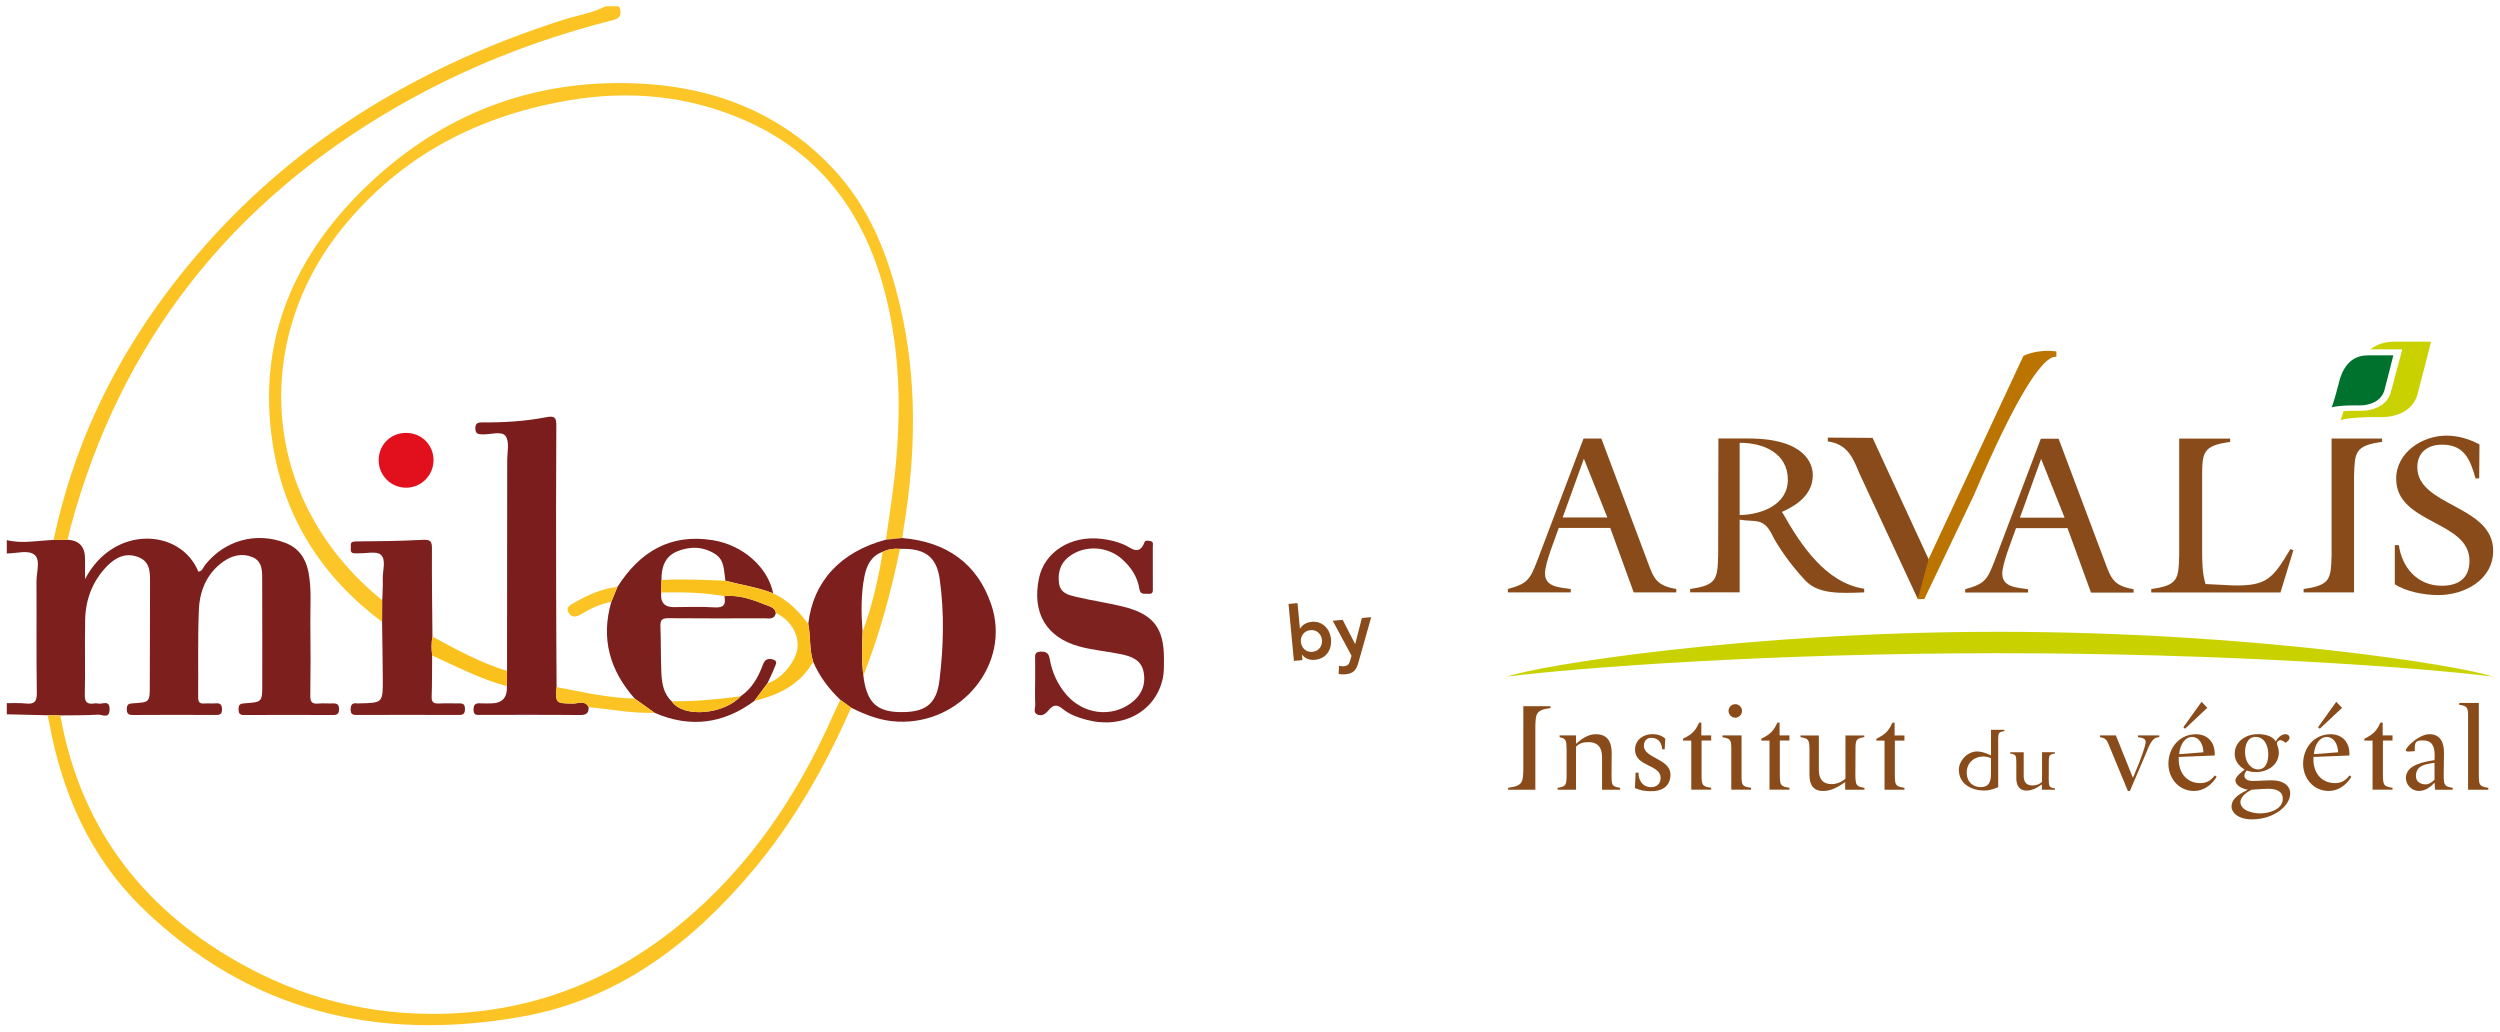
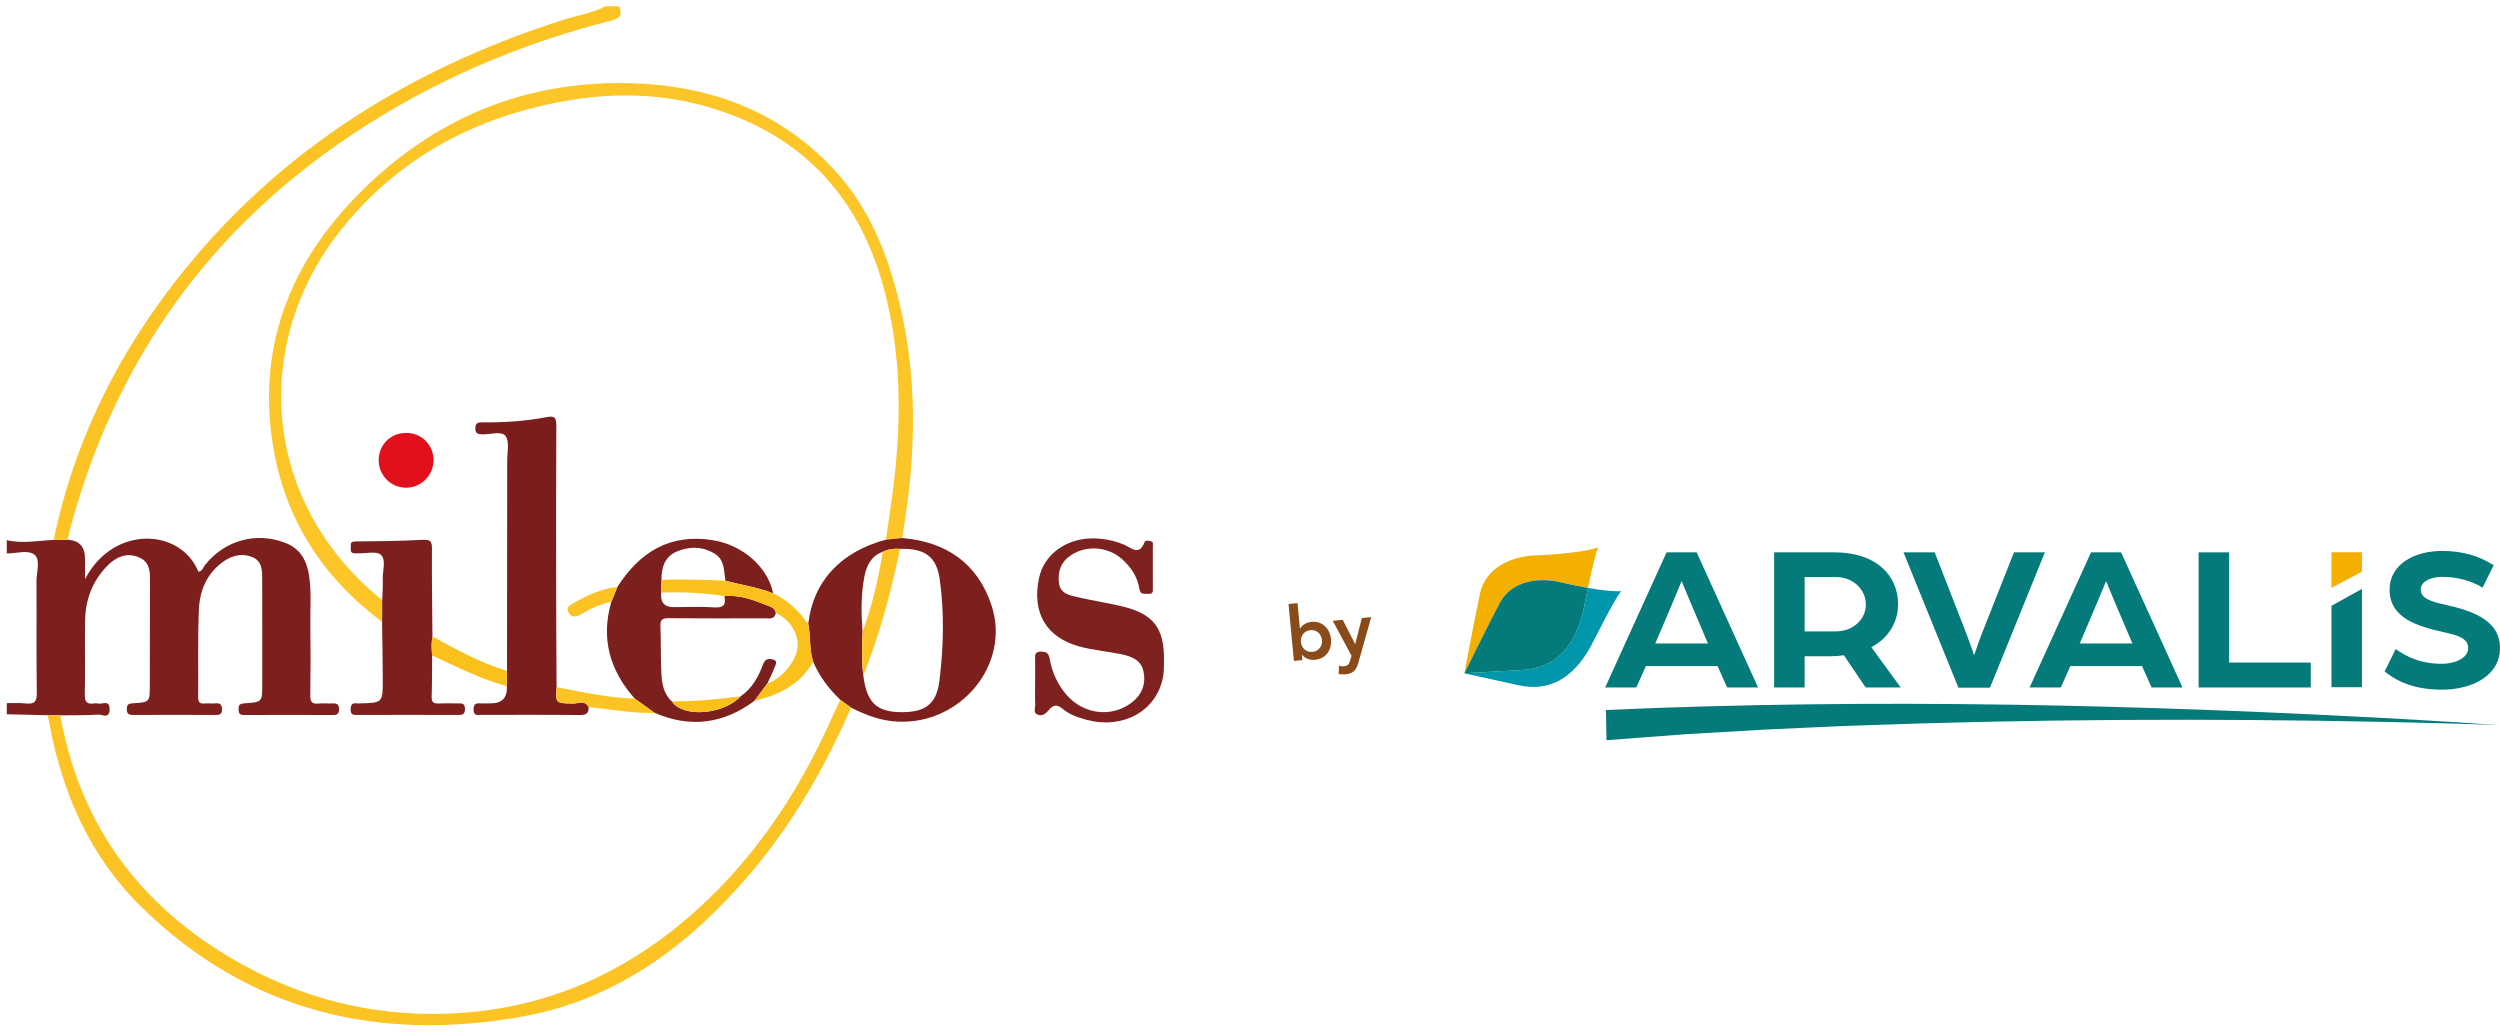
- <svg xmlns="http://www.w3.org/2000/svg" id="uuid-dd707dea-9f17-4ee4-adfa-67e2cf70d045" data-name="Calque 1" width="732" height="302" viewBox="0 0 732 302">
+ <svg xmlns="http://www.w3.org/2000/svg" id="uuid-dd707dea-9f17-4ee4-adfa-67e2cf70d045" viewBox="0 0 732 302">
  <g>
-     <path d="m2,158.15c4.57,1.12,9.14.12,13.7-.06,1.35-.02,2.7-.04,4.06-.05q5.14.26,5.14,5.59v5.95c8.31-16,28.03-14.9,33.18-2.19,1.18-.12,1.39-1.25,1.95-1.95,5.74-7.22,14.9-9.8,23.49-6.5,3.9,1.5,5.98,4.47,6.78,8.5.99,4.97.51,9.99.57,14.99.08,7.08.09,14.17-.02,21.25-.03,1.88.56,2.5,2.38,2.32,1.4-.14,2.83.02,4.25-.04,1.21-.05,1.79.35,1.79,1.66,0,1.24-.4,1.74-1.69,1.74-8.72-.04-17.44-.05-26.15,0-1.41.01-1.57-.65-1.58-1.79-.02-1.31.55-1.56,1.76-1.64,5.19-.34,5.18-.39,5.18-5.64,0-10.03.02-20.05-.02-30.08-.01-2.71.23-5.79-2.85-7.08-3-1.25-6.02-.51-8.63,1.38-4.79,3.45-6.84,8.5-7.06,14.08-.35,8.49-.13,17-.21,25.49-.01,1.36.33,2.03,1.81,1.9,1.08-.1,2.19.06,3.27-.04,1.42-.13,1.91.39,1.9,1.82,0,1.38-.63,1.59-1.8,1.58-8.06-.04-16.13-.05-24.19.01-1.41.01-1.92-.38-1.88-1.83.04-1.35.64-1.52,1.81-1.59,4.92-.3,4.91-.34,4.92-5.21.02-9.92.05-19.83.07-29.75,0-3.07.23-6.37-3.31-7.8-3.71-1.51-6.79,0-9.38,2.69-4.18,4.37-6.19,9.69-6.31,15.65-.15,7.3.07,14.6-.1,21.9-.05,2.29.78,2.85,2.77,2.56.32-.05.68-.09.98,0,1.24.43,3.56-1.3,3.51,1.76-.04,2.88-2.2,1.45-3.35,1.52-3.69.23-7.4.17-11.1.22-1.23-.02-2.47-.03-3.7-.04-3.98-.09-7.97-.18-11.95-.28v-3.27c1.84.02,3.71-.1,5.53.1,2.46.27,3.3-.45,3.26-3.11-.17-10.86-.03-21.72-.1-32.58-.02-2.68,1.22-6.27-.51-7.79-1.84-1.62-5.38-.43-8.18-.44v-3.92Z" style="fill: #7c1f1d; fill-rule: evenodd;" />
-     <path d="m19.76,158.04c-1.35.02-2.7.03-4.06.05,5.56-26.66,16.89-50.72,33.15-72.44C78.58,45.97,118.26,20.67,165.06,5.76c4.08-1.3,8.39-1.89,12.23-3.93h3.93c1.66,3.68-1.21,3.92-3.49,4.51-21.61,5.61-42.18,13.78-61.53,24.93-48.57,27.97-80.8,68.67-95.5,122.97-.34,1.26-.63,2.53-.94,3.8Z" style="fill: #fbc424; fill-rule: evenodd;" />
-     <path d="m111.89,182.1c-17.43-13.04-28.52-30.15-31.97-51.67-4.92-30.66,6.22-55.89,28.14-76.62,21.63-20.46,47.71-30.46,77.54-29.42,22.56.78,42.63,8.21,58.41,25.07,10.67,11.4,16.12,25.43,19.59,40.33,5.02,21.53,4.56,43.17,1,64.84-.16.97-.28,1.94-.42,2.9-1.6.16-3.19.32-4.78.48.84-6.04,1.81-12.06,2.49-18.11,2.05-18.31,1.84-36.53-2.84-54.48-6.13-23.5-19.42-41.16-42.23-50.74-15.97-6.71-32.63-8.2-49.66-5.4-26.77,4.41-49.61,16.15-66.85,37.42-26.58,32.78-24.48,79.79,11.61,109.06-.01,2.11-.02,4.22-.03,6.33Z" style="fill: #fcc528; fill-rule: evenodd;" />
-     <path d="m172.34,207.03c.08,1.73-.61,2.35-2.47,2.33-9.68-.1-19.36-.04-29.04-.05-1.04,0-2.15.32-2.18-1.5-.02-1.75.79-1.97,2.18-1.87.97.07,1.96.01,2.94.01q4.91,0,4.64-5.06c.02-1.5.03-2.99.05-4.49.02-20.49.05-40.97.05-61.46,0-2.49.73-5.61-.48-7.27-1.14-1.56-4.46-.4-6.81-.48-1.26-.04-2.04-.21-2.04-1.76,0-1.55.76-1.77,2.03-1.76,6.33.07,12.63-.32,18.84-1.53,2.41-.47,2.86.22,2.84,2.53-.1,15.91-.07,31.82-.05,47.73.01,9.59.08,19.17.13,28.76-.3,4.83-.29,4.74,4.77,4.84,1.53.03,3.47-1.09,4.6,1.01Z" style="fill: #7b1d1c; fill-rule: evenodd;" />
-     <path d="m259.4,158.02c1.6-.16,3.19-.32,4.79-.48,12.82,1.08,22.01,7.35,26.1,19.63,5.75,17.23-8.88,35.05-27.53,34.12-4.9-.24-9.28-1.92-13.55-4.09-1.06-.76-2.12-1.52-3.17-2.29-3.35-3.22-6.13-6.85-7.94-11.16-1.17-3.6-.69-7.42-1.44-11.08,1.41-12.4,9.43-21.1,22.75-24.66Zm-.93,3.55c-3.36,1.17-4.7,3.92-5.34,7.08-1.09,5.42-.97,10.91-.58,16.39-.11,4.27-.34,8.53.25,12.79.04.32.07.65.12.97,1.06,6.9,3.89,9.54,10.41,9.7,7.41.18,10.88-2.15,11.74-9.26,1.2-9.82,1.46-19.77.09-29.6-.94-6.77-4.47-9.16-11.65-8.93-1.76-.15-3.45.07-5.04.86Z" style="fill: #7c1f1d; fill-rule: evenodd;" />
-     <path d="m246.04,204.91c1.06.76,2.11,1.53,3.17,2.29-7.61,17.32-16.9,33.63-29.15,48.13-17.84,21.1-39.18,37.25-66.81,42.26-42.2,7.64-80.36-1.25-111.75-31.92-15.11-14.76-23.29-33.37-27.08-53.99-.14-.75-.3-1.49-.46-2.23,1.23.01,2.47.03,3.7.04,6.02,33.66,25.02,57.77,54.77,73.72,19.23,10.3,39.95,14.76,61.72,13.43,28.72-1.76,52.95-13.74,73.47-33.58,15.89-15.35,27.46-33.64,36.34-53.74.66-1.48,1.39-2.94,2.09-4.41Z" style="fill: #fbc424; fill-rule: evenodd;" />
-     <path d="m220.88,205.23c-9.07,6.72-18.79,8-29.2,3.49-1.95-1.39-3.89-2.79-5.84-4.18-7.29-8.22-9.97-17.56-6.85-28.3.6-1.46,1.19-2.93,1.79-4.39,6.52-10.22,15.37-15.69,27.89-13.69,8.79,1.4,16.14,7.84,17.72,15.57-4.52-1.79-9.33-2.45-13.99-3.69-.47-2.82-.17-6.02-3.01-7.83-3.56-2.26-7.49-2.3-11.23-.72-3.51,1.49-4.54,4.7-4.47,8.32-.03,1.22-.06,2.44-.09,3.66q-.43,4.3,3.62,4.3c4,0,8.01-.2,11.99.07,2.78.18,3.4-.9,2.88-3.29,4.35-.43,8.31,1.03,12.23,2.6,1.15.46,2.58.74,2.85,2.33-.42,2.05-2.06,1.55-3.39,1.56-9.35.02-18.7.06-28.04-.03-1.82-.02-2.44.45-2.37,2.34.19,4.56.06,9.13.28,13.68.15,3.03.6,6.07,3.03,8.32,3.45,5.06,15.51,3.7,20.16-1.47,3.37-2.3,5.25-5.69,6.58-9.38.64-1.77,1.94-1.73,3.09-1.34,1.35.46.49,1.67.19,2.48-.57,1.51-1.32,2.96-1.99,4.43-1.28,1.72-2.56,3.45-3.84,5.17Z" style="fill: #7c201d; fill-rule: evenodd;" />
-     <path d="m303.09,200.05c0-2.29,0-4.57,0-6.86,0-1.16-.31-2.37,1.66-2.4,1.64-.02,2.32.52,2.59,2.07.68,3.93,2.27,7.48,4.87,10.51,4.97,5.81,13.21,6.84,19.06,2.41,3.06-2.32,4.32-5.48,3.54-9.2-.71-3.4-3.62-4.42-6.56-5.03-4.04-.84-8.2-1.17-12.17-2.25-9.76-2.65-13.95-9.87-11.88-19.94,1.58-7.73,9.28-12.65,18.27-11.59,2.26.26,4.49.77,6.61,1.68,2.13.92,4.46,3.49,6.05-.73.22-.59,1.19-.43,1.81-.27.89.23.6,1.05.6,1.63.03,4.03.02,8.06.01,12.09,0,.86.15,1.84-1.24,1.69-1.09-.12-2.4.48-2.7-1.43-.56-3.57-2.48-6.44-5.17-8.8-4.11-3.61-10.38-4.05-14.83-1.08-2.97,1.97-3.97,4.79-3.54,8.18.38,3.02,2.96,3.55,5.24,4.08,4.44,1.04,8.96,1.69,13.39,2.77,9.01,2.2,12.14,6.26,12.11,15.45,0,1.84.04,3.73-.33,5.52-2.06,9.78-11.75,15.03-22.31,12.22-2.55-.68-5.05-1.57-7.06-3.24-1.68-1.39-2.77-1.14-4.01.36-.87,1.05-1.95,1.96-3.37,1.32-1.3-.59-.56-1.94-.61-2.93-.11-2.06-.04-4.14-.04-6.21Z" style="fill: #7d221e; fill-rule: evenodd;" />
-     <path d="m111.89,182.1c.01-2.11.02-4.22.03-6.33.06-2.06.23-4.13.15-6.18-.09-2.46,1.09-5.61-.56-7.15-1.25-1.16-4.33-.36-6.6-.43-.33-.01-.65,0-.98,0-1.65.02-1.13-1.22-1.21-2.1-.11-1.12.34-1.37,1.51-1.38,6.52-.05,13.04-.11,19.55-.47,2.24-.12,2.71.43,2.69,2.56-.05,8.59.08,17.17.15,25.76-.35,1.84-.29,3.69-.09,5.53-.04,4.03,0,8.06-.14,12.09-.06,1.67.64,2.05,2.12,1.98,1.85-.09,3.7,0,5.56-.03,1.17-.02,2.08-.06,2.07,1.63,0,1.53-.61,1.77-1.93,1.76-9.91-.04-19.83-.03-29.75,0-1.15,0-1.78-.16-1.79-1.57,0-1.43.46-2.01,1.87-1.82.21.03.43,0,.65,0,6.9-.14,6.93-.14,6.89-7.23-.03-5.55-.13-11.1-.21-16.64Z" style="fill: #7c1f1d; fill-rule: evenodd;" />
-     <path d="m220.88,205.23c1.28-1.72,2.56-3.45,3.84-5.17,3.99-1.09,8.5-6.51,8.81-10.58.31-4.03-2.21-8.01-6.35-10-.27-1.6-1.7-1.87-2.85-2.33-3.92-1.57-7.88-3.03-12.23-2.6-6.12-1.06-12.3-1.21-18.49-1.07.03-1.22.06-2.44.09-3.66,6.24-.32,12.47-.05,18.7.23,4.66,1.24,9.47,1.9,13.99,3.69,4.32,1.94,7.49,5.22,10.26,8.95.75,3.66.27,7.47,1.44,11.07-3.81,6.72-10.09,9.73-17.22,11.48Z" style="fill: #fac11d; fill-rule: evenodd;" />
-     <path d="m126.54,191.92c-.2-1.85-.26-3.7.09-5.53,7.04,3.85,14.08,7.7,21.82,10.04-.02,1.5-.03,2.99-.05,4.49-7.66-2.08-14.69-5.71-21.86-8.99Z" style="fill: #fac11d; fill-rule: evenodd;" />
-     <path d="m185.84,204.54c1.94,1.39,3.89,2.79,5.84,4.18-6.52.2-12.9-1.04-19.34-1.69-1.13-2.1-3.07-.98-4.6-1.01-5.07-.11-5.07-.01-4.77-4.84,7.58,1.45,15.11,3.2,22.87,3.36Z" style="fill: #fbc424; fill-rule: evenodd;" />
-     <path d="m263.51,160.71c-2.59,12.66-5.99,25.08-10.71,37.12-.59-4.25-.36-8.52-.25-12.79,2.8-7.62,4.63-15.48,5.91-23.48,1.59-.78,3.28-1.01,5.04-.86Z" style="fill: #fbc424; fill-rule: evenodd;" />
-     <path d="m178.99,176.24c-3.16.55-5.98,1.93-8.71,3.53-1.32.78-2.74,1.32-3.71-.26-1.14-1.84.6-2.47,1.77-3.14,3.88-2.22,7.93-4.04,12.44-4.53-.6,1.46-1.19,2.92-1.79,4.39Z" style="fill: #fbc424; fill-rule: evenodd;" />
+     <path d="m2,158.15c4.57,1.12,9.14.12,13.7-.06,1.35-.02,2.7-.04,4.06-.05,3.43.17,5.14,2.04,5.14,5.59v5.95c8.31-16,28.03-14.9,33.18-2.19,1.18-.12,1.39-1.25,1.95-1.95,5.74-7.22,14.9-9.8,23.49-6.5,3.9,1.5,5.98,4.47,6.78,8.5.99,4.97.51,9.99.57,14.99.08,7.08.09,14.17-.02,21.25-.03,1.88.56,2.5,2.38,2.32,1.4-.14,2.83.02,4.25-.04,1.21-.05,1.79.35,1.79,1.66,0,1.24-.4,1.74-1.69,1.74-8.72-.04-17.44-.05-26.15,0-1.41,0-1.57-.65-1.58-1.79-.02-1.31.55-1.56,1.76-1.64,5.19-.34,5.18-.39,5.18-5.64,0-10.03.02-20.05-.02-30.08-.01-2.71.23-5.79-2.85-7.08-3-1.25-6.02-.51-8.63,1.38-4.79,3.45-6.84,8.5-7.06,14.08-.35,8.49-.13,17-.21,25.49,0,1.36.33,2.03,1.81,1.9,1.08-.1,2.19.06,3.27-.04,1.42-.13,1.91.39,1.9,1.82,0,1.38-.63,1.59-1.8,1.58-8.06-.04-16.13-.05-24.19,0-1.41,0-1.92-.38-1.88-1.83.04-1.35.64-1.52,1.81-1.59,4.92-.3,4.91-.34,4.92-5.21.02-9.92.05-19.83.07-29.75,0-3.07.23-6.37-3.31-7.8-3.71-1.51-6.79,0-9.38,2.69-4.18,4.37-6.19,9.69-6.31,15.65-.15,7.3.07,14.6-.1,21.9-.05,2.29.78,2.85,2.77,2.56.32-.05.68-.09.98,0,1.24.43,3.56-1.3,3.51,1.76-.04,2.88-2.2,1.45-3.35,1.52-3.69.23-7.4.17-11.1.22-1.23-.02-2.47-.03-3.7-.04-3.98-.09-7.97-.18-11.95-.28v-3.27c1.84.02,3.71-.1,5.53.1,2.46.27,3.3-.45,3.26-3.11-.17-10.86-.03-21.72-.1-32.58-.02-2.68,1.22-6.27-.51-7.79-1.84-1.62-5.38-.43-8.18-.44v-3.92h0Z" style="fill: #7c1f1d; fill-rule: evenodd;" />
+     <path d="m19.76,158.04c-1.35.02-2.7.03-4.06.05,5.56-26.66,16.89-50.72,33.15-72.44C78.58,45.97,118.26,20.67,165.06,5.76c4.08-1.3,8.39-1.89,12.23-3.93h3.93c1.66,3.68-1.21,3.92-3.49,4.51-21.61,5.61-42.18,13.78-61.53,24.93-48.57,27.97-80.8,68.67-95.5,122.97-.34,1.26-.63,2.53-.94,3.8h0Z" style="fill: #fbc424; fill-rule: evenodd;" />
+     <path d="m111.89,182.1c-17.43-13.04-28.52-30.15-31.97-51.67-4.92-30.66,6.22-55.89,28.14-76.62,21.63-20.46,47.71-30.46,77.54-29.42,22.56.78,42.63,8.21,58.41,25.07,10.67,11.4,16.12,25.43,19.59,40.33,5.02,21.53,4.56,43.17,1,64.84-.16.97-.28,1.94-.42,2.9-1.6.16-3.19.32-4.78.48.84-6.04,1.81-12.06,2.49-18.11,2.05-18.31,1.84-36.53-2.84-54.48-6.13-23.5-19.42-41.16-42.23-50.74-15.97-6.71-32.63-8.2-49.66-5.4-26.77,4.41-49.61,16.15-66.85,37.42-26.58,32.78-24.48,79.79,11.61,109.06-.01,2.11-.02,4.22-.03,6.33h0Z" style="fill: #fcc528; fill-rule: evenodd;" />
+     <path d="m172.34,207.03c.08,1.73-.61,2.35-2.47,2.33-9.68-.1-19.36-.04-29.04-.05-1.04,0-2.15.32-2.18-1.5-.02-1.75.79-1.97,2.18-1.87.97.07,1.96,0,2.94,0,3.27,0,4.82-1.69,4.64-5.06.02-1.5.03-2.99.05-4.49.02-20.49.05-40.97.05-61.46,0-2.49.73-5.61-.48-7.27-1.14-1.56-4.46-.4-6.81-.48-1.26-.04-2.04-.21-2.04-1.76s.76-1.77,2.03-1.76c6.33.07,12.63-.32,18.84-1.53,2.41-.47,2.86.22,2.84,2.53-.1,15.91-.07,31.82-.05,47.73,0,9.59.08,19.17.13,28.76-.3,4.83-.29,4.74,4.77,4.84,1.53.03,3.47-1.09,4.6,1.01v.02Z" style="fill: #7b1d1c; fill-rule: evenodd;" />
+     <path d="m259.4,158.02c1.6-.16,3.19-.32,4.79-.48,12.82,1.08,22.01,7.35,26.1,19.63,5.75,17.23-8.88,35.05-27.53,34.12-4.9-.24-9.28-1.92-13.55-4.09-1.06-.76-2.12-1.52-3.17-2.29-3.35-3.22-6.13-6.85-7.94-11.16-1.17-3.6-.69-7.42-1.44-11.08,1.41-12.4,9.43-21.1,22.75-24.66h-.01Zm-.93,3.56c-3.36,1.17-4.7,3.92-5.34,7.08-1.09,5.42-.97,10.91-.58,16.39-.11,4.27-.34,8.53.25,12.79.04.32.07.65.12.97,1.06,6.9,3.89,9.54,10.41,9.7,7.41.18,10.88-2.15,11.74-9.26,1.2-9.82,1.46-19.77.09-29.6-.94-6.77-4.47-9.16-11.65-8.93-1.76-.15-3.45.07-5.04.86h0Z" style="fill: #7c1f1d; fill-rule: evenodd;" />
+     <path d="m246.04,204.91c1.06.76,2.11,1.53,3.17,2.29-7.61,17.32-16.9,33.63-29.15,48.13-17.84,21.1-39.18,37.25-66.81,42.26-42.2,7.64-80.36-1.25-111.75-31.92-15.11-14.76-23.29-33.37-27.08-53.99-.14-.75-.3-1.49-.46-2.23,1.23,0,2.47.03,3.7.04,6.02,33.66,25.02,57.77,54.77,73.72,19.23,10.3,39.95,14.76,61.72,13.43,28.72-1.76,52.95-13.74,73.47-33.58,15.89-15.35,27.46-33.64,36.34-53.74.66-1.48,1.39-2.94,2.09-4.41h0Z" style="fill: #fbc424; fill-rule: evenodd;" />
+     <path d="m220.88,205.23c-9.07,6.72-18.79,8-29.2,3.49-1.95-1.39-3.89-2.79-5.84-4.18-7.29-8.22-9.97-17.56-6.85-28.3.6-1.46,1.19-2.93,1.79-4.39,6.52-10.22,15.37-15.69,27.89-13.69,8.79,1.4,16.14,7.84,17.72,15.57-4.52-1.79-9.33-2.45-13.99-3.69-.47-2.82-.17-6.02-3.01-7.83-3.56-2.26-7.49-2.3-11.23-.72-3.51,1.49-4.54,4.7-4.47,8.32l-.09,3.66c-.29,2.87.92,4.3,3.62,4.3,4,0,8.01-.2,11.99.07,2.78.18,3.4-.9,2.88-3.29,4.35-.43,8.31,1.03,12.23,2.6,1.15.46,2.58.74,2.85,2.33-.42,2.05-2.06,1.55-3.39,1.56-9.35.02-18.7.06-28.04-.03-1.82-.02-2.44.45-2.37,2.34.19,4.56.06,9.13.28,13.68.15,3.03.6,6.07,3.03,8.32,3.45,5.06,15.51,3.7,20.16-1.47,3.37-2.3,5.25-5.69,6.58-9.38.64-1.77,1.94-1.73,3.09-1.34,1.35.46.49,1.67.19,2.48-.57,1.51-1.32,2.96-1.99,4.43-1.28,1.72-2.56,3.45-3.84,5.17h0Z" style="fill: #7c201d; fill-rule: evenodd;" />
+     <path d="m303.09,200.05v-6.86c0-1.16-.31-2.37,1.66-2.4,1.64-.02,2.32.52,2.59,2.07.68,3.93,2.27,7.48,4.87,10.51,4.97,5.81,13.21,6.84,19.06,2.41,3.06-2.32,4.32-5.48,3.54-9.2-.71-3.4-3.62-4.42-6.56-5.03-4.04-.84-8.2-1.17-12.17-2.25-9.76-2.65-13.95-9.87-11.88-19.94,1.58-7.73,9.28-12.65,18.27-11.59,2.26.26,4.49.77,6.61,1.68,2.13.92,4.46,3.49,6.05-.73.22-.59,1.19-.43,1.81-.27.89.23.6,1.05.6,1.63.03,4.03.02,8.06.01,12.09,0,.86.15,1.84-1.24,1.69-1.09-.12-2.4.48-2.7-1.43-.56-3.57-2.48-6.44-5.17-8.8-4.11-3.61-10.38-4.05-14.83-1.08-2.97,1.97-3.97,4.79-3.54,8.18.38,3.02,2.96,3.55,5.24,4.08,4.44,1.04,8.96,1.69,13.39,2.77,9.01,2.2,12.14,6.26,12.11,15.45,0,1.84.04,3.73-.33,5.52-2.06,9.78-11.75,15.03-22.31,12.22-2.55-.68-5.05-1.57-7.06-3.24-1.68-1.39-2.77-1.14-4.01.36-.87,1.05-1.95,1.96-3.37,1.32-1.3-.59-.56-1.94-.61-2.93-.11-2.06-.04-4.14-.04-6.21v-.02Z" style="fill: #7d221e; fill-rule: evenodd;" />
+     <path d="m111.89,182.1c.01-2.11.02-4.22.03-6.33.06-2.06.23-4.13.15-6.18-.09-2.46,1.09-5.61-.56-7.15-1.25-1.16-4.33-.36-6.6-.43-.33,0-.65,0-.98,0-1.65.02-1.13-1.22-1.21-2.1-.11-1.12.34-1.37,1.51-1.38,6.52-.05,13.04-.11,19.55-.47,2.24-.12,2.71.43,2.69,2.56-.05,8.59.08,17.17.15,25.76-.35,1.84-.29,3.69-.09,5.53-.04,4.03,0,8.06-.14,12.09-.06,1.67.64,2.05,2.12,1.98,1.85-.09,3.7,0,5.56-.03,1.17-.02,2.08-.06,2.07,1.63,0,1.53-.61,1.77-1.93,1.76-9.91-.04-19.83-.03-29.75,0-1.15,0-1.78-.16-1.79-1.57,0-1.43.46-2.01,1.87-1.82.21.03.43,0,.65,0,6.9-.14,6.93-.14,6.89-7.23-.03-5.55-.13-11.1-.21-16.64l.02.02Z" style="fill: #7c1f1d; fill-rule: evenodd;" />
+     <path d="m220.88,205.23c1.28-1.72,2.56-3.45,3.84-5.17,3.99-1.09,8.5-6.51,8.81-10.58.31-4.03-2.21-8.01-6.35-10-.27-1.6-1.7-1.87-2.85-2.33-3.92-1.57-7.88-3.03-12.23-2.6-6.12-1.06-12.3-1.21-18.49-1.07l.09-3.66c6.24-.32,12.47-.05,18.7.23,4.66,1.24,9.47,1.9,13.99,3.69,4.32,1.94,7.49,5.22,10.26,8.95.75,3.66.27,7.47,1.44,11.07-3.81,6.72-10.09,9.73-17.22,11.48h.01Z" style="fill: #fac11d; fill-rule: evenodd;" />
+     <path d="m126.54,191.92c-.2-1.85-.26-3.7.09-5.53,7.04,3.85,14.08,7.7,21.82,10.04-.02,1.5-.03,2.99-.05,4.49-7.66-2.08-14.69-5.71-21.86-8.99h0Z" style="fill: #fac11d; fill-rule: evenodd;" />
+     <path d="m185.84,204.54c1.94,1.39,3.89,2.79,5.84,4.18-6.52.2-12.9-1.04-19.34-1.69-1.13-2.1-3.07-.98-4.6-1.01-5.07-.11-5.07,0-4.77-4.84,7.58,1.45,15.11,3.2,22.87,3.36h0Z" style="fill: #fbc424; fill-rule: evenodd;" />
+     <path d="m263.51,160.71c-2.59,12.66-5.99,25.08-10.71,37.12-.59-4.25-.36-8.52-.25-12.79,2.8-7.62,4.63-15.48,5.91-23.48,1.59-.78,3.28-1.01,5.04-.86h.01Z" style="fill: #fbc424; fill-rule: evenodd;" />
+     <path d="m178.99,176.24c-3.16.55-5.98,1.93-8.71,3.53-1.32.78-2.74,1.32-3.71-.26-1.14-1.84.6-2.47,1.77-3.14,3.88-2.22,7.93-4.04,12.44-4.53-.6,1.46-1.19,2.92-1.79,4.39h0Z" style="fill: #fbc424; fill-rule: evenodd;" />
    <path d="m196.69,205.34c6.76.08,13.46-.6,20.15-1.46-4.64,5.16-16.7,6.52-20.15,1.46Z" style="fill: #fac11d; fill-rule: evenodd;" />
-     <path d="m126.93,134.88c-.07,4.48-3.8,8.05-8.25,7.92-4.36-.14-7.79-3.67-7.8-8.04-.01-4.54,3.51-8.04,8.08-8.01,4.54.03,8.05,3.6,7.98,8.13Z" style="fill: #e2101d; fill-rule: evenodd;" />
+     <path d="m126.93,134.88c-.07,4.48-3.8,8.05-8.25,7.92-4.36-.14-7.79-3.67-7.8-8.04-.01-4.54,3.51-8.04,8.08-8.01,4.54.03,8.05,3.6,7.98,8.13h-.01Z" style="fill: #e2101d; fill-rule: evenodd;" />
  </g>
  <g>
-     <path d="m377.28,176.84l2.63-.25.7,7.43h.07c.48-.74,1.45-1.77,3.42-1.95,3-.28,5.32,1.94,5.61,5.07.3,3.13-1.43,5.74-4.67,6.05-1.47.14-2.91-.3-3.79-1.51h-.04s.15,1.59.15,1.59l-2.5.24-1.58-16.67Zm6.41,7.67c-1.93.18-2.95,1.81-2.79,3.47.16,1.65,1.46,3.07,3.39,2.88,1.93-.18,2.95-1.81,2.79-3.47-.16-1.65-1.46-3.07-3.39-2.88Z" style="fill: #894b19;" />
-     <path d="m390.24,181.76l2.9-.27,3.63,7.07h.04s1.94-7.6,1.94-7.6l2.74-.26-3.76,13.33c-.58,2.06-1.4,3.18-3.73,3.4-.68.06-1.37.04-2.04-.08l.1-2.41c.43.12.9.18,1.36.14,1.29-.12,1.6-.62,1.93-1.76l.39-1.3-5.51-10.25Z" style="fill: #894b19;" />
+     <path d="m377.28,176.84l2.63-.25.7,7.43h.07c.48-.74,1.45-1.77,3.42-1.95,3-.28,5.32,1.94,5.61,5.07.3,3.13-1.43,5.74-4.67,6.05-1.47.14-2.91-.3-3.79-1.51h-.04l.15,1.59-2.5.24-1.58-16.67h0Zm6.41,7.67c-1.93.18-2.95,1.81-2.79,3.47.16,1.65,1.46,3.07,3.39,2.88,1.93-.18,2.95-1.81,2.79-3.47-.16-1.65-1.46-3.07-3.39-2.88Z" style="fill: #894b19;" />
+     <path d="m390.24,181.76l2.9-.27,3.63,7.07h.04l1.94-7.6,2.74-.26-3.76,13.33c-.58,2.06-1.4,3.18-3.73,3.4-.68.06-1.37.04-2.04-.08l.1-2.41c.43.12.9.18,1.36.14,1.29-.12,1.6-.62,1.93-1.76l.39-1.3-5.51-10.25h.01Z" style="fill: #894b19;" />
  </g>
  <g>
-     <path d="m470.63,151.52h-13.08l6.21-17.21,6.87,17.21Zm-1.74-23.11h-5.23l-13.62,35.96c-2.06,5.18-2.65,6.51-8.53,8.09v1h18.41v-1c-2.98-.46-7.54-.46-7.54-4.51,0-3.18,2.91-10.06,4.03-13.38h15.07l6.87,18.89h12.47v-1c-5.69-1-6.55-2.91-8.32-7.76l-13.62-36.29Z" style="fill: #894b19;" />
-     <path d="m604.52,151.58h-13.09l6.21-17.21,6.88,17.21Zm-1.74-23.11h-5.23l-13.61,35.96c-2.06,5.18-2.64,6.51-8.53,8.09v.98h18.41v-.98c-2.98-.47-7.55-.47-7.55-4.51,0-3.17,2.91-10.06,4.03-13.38h15.07l6.87,18.88h12.48v-.98c-5.69-1.01-6.54-2.91-8.32-7.76l-13.63-36.29Z" style="fill: #894b19;" />
-     <path d="m509.37,129.66c6.94-.07,14.11,3.03,14.11,10.8,0,7.35-7.76,10.27-14.11,10.34v-21.14Zm0,43.79v-21.29c4.64.8,7.02-.78,9.65,4.72,1.38,2.83,5.3,8.6,9.65,13.16,3.83,3.99,10.18,3.68,17.17,3.41v-1.07c-11.29-1.66-18.7-13.05-23.77-22l-.35-.47c4.76-2.11,9.07-5.3,9.07-10.85,0-3.18-2.2-10.67-18.85-10.67h-8.79l-.07,34.18c-.21,6.82-.27,8.81-8.2,9.87v1h14.48Z" style="fill: #894b19;" />
-     <path d="m652.99,128.41v.99c-7.92,1.06-8.2,3.04-8.2,9.87v21.73c0,3.32,0,6.83.99,10.01l8.07.4c10.04.24,11.69-2.18,16.79-10.66l.85.39-3.76,12.33h-37.84v-1c7.93-1.06,7.99-3.05,8.18-9.87v-34.18h14.93Z" style="fill: #894b19;" />
-     <path d="m674.5,173.45v-1c7.92-1.06,7.99-3.05,8.19-9.87v-34.18h14.78v.99c-7.94,1.06-8,3.04-8.2,9.87v34.19h-14.76Z" style="fill: #894b19;" />
-     <path d="m725.89,140.07h-1.05c-1.52-5.37-3.23-9.87-9.77-9.87-4.24,0-7.28,2.24-7.28,6.61,0,11.47,22.21,11.07,22.21,24.44,0,8.56-8.45,12.99-16.05,12.99-4.05,0-9.4-.98-12.75-3.17v-11.46h1.19c.84,6.35,5.28,11.9,12.56,11.9,4.89,0,8.11-2.17,8.11-7.33,0-11.79-21.46-10.73-21.46-23.98,0-7.76,7.67-12.65,14.73-12.65,3.38,0,6.74,1.01,9.66,2.58l-.09,9.94Z" style="fill: #894b19;" />
-     <path d="m585.09,191.26c66.52,0,123.57,4.18,144.71,6.84-8.98-3.21-70.6-13.11-144.71-13.11s-134.81,9.9-143.78,13.11c21.13-2.66,77.27-6.84,143.78-6.84Z" style="fill: #c9d200;" />
-     <g>
-       <path d="m700.97,100.05c-2.69,0-5.03.76-6.93,2.24.1,0,.18,0,.27,0h9.07s-2.51,9.54-3.37,12.61c-1.08,3.81-5.05,5.39-8.72,5.39,0,0-2.44-.06-5.08.07-.33,1.1-.63,2.02-.91,2.64,3.82-1.09,12.09-.87,12.09-.87,4.4,0,9.16-1.92,10.44-6.63,1.03-3.77,3.98-15.45,3.98-15.45h-10.87Z" style="fill: #c9d200;" />
-       <path d="m693.31,104.05c-4.07,0-6.85,2.4-8.24,7.11-.33,1.12-1.62,6.48-2.38,8.11,2.62-.71,8.3-.57,8.3-.57,3.02,0,6.27-1.28,7.16-4.42.7-2.52,2.61-10.23,2.61-10.23h-7.46Z" style="fill: #00722d;" />
-     </g>
-     <path d="m441.58,231.23v-.56c4.31-.58,4.34-1.64,4.45-5.34v-18.55h7.96v.53c-4.3.59-4.33,1.67-4.44,5.37v18.55h-7.96Z" style="fill: #894b19;" />
-     <path d="m471.89,222.34l-.03,4.71c0,2.95.14,3.23,2.51,3.62v.56h-5.29v-7.98c0-1.95.45-5.95-4.01-5.95-1.54,0-2.61.3-3.62,1.34v12.59h-5.37v-.56c2.47-.39,2.58-.82,2.62-3.62v-7.62c-.04-2.74-.15-3.16-2.05-3.57v-.53h4.81v2.45c1.65-1.44,3.51-2.81,5.81-2.81,5.29,0,4.62,5.43,4.62,7.37Z" style="fill: #894b19;" />
-     <path d="m487.42,219.41h-.72c-.18-1.7-.83-3.23-3.01-3.38-1.47-.09-2.36.88-2.36,2.32,0,3.69,7.66,3.77,7.77,8.31.08,3.67-2.61,5.16-6.13,5-1.64-.08-2.65-.22-4.27-.91l.21-4.5.83-.03c-.03,2.21,1.19,4.26,3.72,4.26,1.65,0,2.77-1.06,2.77-2.67,0-4.1-7.49-3.2-7.49-8.35,0-2.81,2.44-4.5,4.98-4.5,1.4,0,2.69.26,3.87,1.33l-.17,3.1Z" style="fill: #894b19;" />
-     <path d="m495.2,216.84h-2.4v-.54c2.98-1.43,3.73-2.65,4.72-4.72h.63v3.75h2.88v1.5h-2.81v10.21c.03,2.8.15,3.23,2.81,3.62v.56h-5.83v-14.39Z" style="fill: #894b19;" />
-     <path d="m518.11,216.84h-2.4v-.54c2.97-1.43,3.73-2.65,4.73-4.72h.62v3.75h2.88v1.5h-2.81v10.21c.04,2.8.16,3.23,2.81,3.62v.56h-5.83v-14.39Z" style="fill: #894b19;" />
-     <path d="m551.8,216.85h-2.4v-.54c2.98-1.42,3.73-2.65,4.73-4.72h.61v3.75h2.88v1.5h-2.81v10.21c.04,2.8.15,3.23,2.81,3.62v.56h-5.83v-14.39Z" style="fill: #894b19;" />
-     <path d="m504.34,215.86v-.53h5.59v11.71c0,2.95.14,3.23,2.8,3.62v.56h-5.81v-11.72c0-2.81-.11-3.23-2.58-3.64Zm5.72-7.71c0,1.08-.89,2-1.97,2s-1.97-.92-1.97-2,.89-1.97,1.97-1.97,1.97.9,1.97,1.97Z" style="fill: #894b19;" />
-     <path d="m545.87,215.34v.49c-2.47.41-2.58.84-2.58,3.72l-.04,7.44c.08,2.87.18,3.3,2.66,3.69v.56h-5.64v-2.27c-1.94,1.41-4.05,2.63-6.49,2.63-4.05,0-3.97-3.7-3.97-5.21v-6.9c-.04-2.81-.15-3.24-2.62-3.65v-.49h5.37v8.88c0,1.46-.43,5.36,3.77,5.36,1.46,0,2.94-.63,4.02-1.6v-12.65h5.52Z" style="fill: #894b19;" />
-     <path d="m582.96,222v4.19c0,2.31-.25,4.28-3.11,4.28-1.38,0-3.99-.86-3.99-4.31,0-2.98,2.41-4.66,4.8-4.66.84,0,1.55.18,2.31.5Zm2.11-5.43c.02-1.93.09-2.23,1.8-2.49v-.39h-3.9v7.53c-1.21-.66-2.73-1.19-4.13-1.19-2.76,0-5.29,2.74-5.29,5.34,0,4.39,4.02,6.1,7.38,6.1,1.49,0,2.8-.39,4.14-.99v-13.91Z" style="fill: #894b19;" />
-     <path d="m601.67,220.26v.36c-1.7.27-1.78.57-1.78,2.55l-.02,5.14c.04,1.98.13,2.27,1.83,2.54v.39h-3.83v-1.57c-1.33.97-2.8,1.81-4.49,1.81-2.8,0-3-2.55-3-3.59v-4.78c-.03-1.92-.09-2.22-1.81-2.49v-.36h3.97v6.13c0,1.03-.29,3.59,2.6,3.59,1.01,0,2.02-.33,2.77-1.03v-8.7h3.76Z" style="fill: #894b19;" />
-     <path d="m624.53,227.74l1.59-3.82c.48-1.25,2.13-5.49,2.13-6.68s-1.36-1.23-2.26-1.38v-.53h6.24v.53c-2.22-.09-3.05,2.78-3.88,4.73l-4.72,11.02h-.58l-5.25-12.68c-.68-1.62-.89-2.88-2.93-3.07v-.53h4.66l4.98,12.4Z" style="fill: #894b19;" />
-     <path d="m638.06,220.81c.25-2.91,1.76-5.03,3.8-5.03,1.91,0,3.24,1.94,3.3,4.49l-7.1.55Zm6.56-15.32l-5.34,7.45.49.43,6.53-6.12-1.68-1.76Zm-6.68,16.14l10.52-.42c.21-4.03-2.26-6.23-5.48-6.23-4.86,0-8.07,4-8.07,8.64,0,4.32,3.08,7.98,7.52,7.98,2.8,0,5.23-1.82,6.61-4.16l-.55-.4c-1.07,1.44-2.36,2.26-4.24,2.26-4.04,0-6.56-3.13-6.31-7.65Z" style="fill: #894b19;" />
-     <path d="m661.11,225.3c-1.61,0-3.76-1.63-3.76-5.19,0-1.94.75-4.34,3.08-4.34,2.68,0,3.73,2.72,3.73,5.07,0,2.01-.64,4.46-3.05,4.46Zm1.73,5.7c.89-.03,5.56-.54,5.56,2.84,0,3.2-4.01,4.32-6.6,4.32-2.02,0-5.8-.72-5.8-3.35,0-1.59,2.03-3.02,3.34-3.59l3.51-.23Zm3.91-12.93c-.18-.66.14-1.26.93-1.35.53-.04,1.11.44,1.48.76.53-.25,1.22-.83,1.22-1.48,0-.6-.54-1.04-1.19-1.04-1.19,0-2.26,1.08-2.87,2.13-1-1.81-3.61-2.13-5.26-2.13-3.38,0-6.74,2.05-6.74,5.77,0,2.02,1.22,3.62,2.93,4.6-.82.65-2.71,2.04-2.71,3.15,0,1.65,2.29,2.56,3.65,2.74-2.04,1.07-4.8,2.32-4.8,5.02,0,1.51,1.75,3.67,6.02,3.67,6.39,0,11.16-4.01,11.16-7.54,0-2.4-2.11-4.03-5.95-3.89l-4.6.18c-3.31.16-3.34-1.94-2.15-3.06.85.34,1.79.46,2.7.46,3.37,0,6.67-2.07,6.67-5.74,0-.86-.25-1.56-.47-2.26Z" style="fill: #894b19;" />
-     <path d="m677.5,220.81c.26-2.91,1.76-5.03,3.79-5.03,1.92,0,3.24,1.94,3.31,4.49l-7.1.55Zm6.55-15.32l-5.33,7.45.51.43,6.53-6.12-1.71-1.76Zm-6.66,16.14l10.51-.42c.22-4.03-2.27-6.23-5.49-6.23-4.85,0-8.06,4-8.06,8.64,0,4.32,3.08,7.98,7.52,7.98,2.8,0,5.23-1.82,6.6-4.16l-.55-.4c-1.06,1.44-2.36,2.26-4.21,2.26-4.07,0-6.59-3.13-6.33-7.65Z" style="fill: #894b19;" />
-     <path d="m694.69,216.84h-2.4v-.54c2.96-1.43,3.73-2.65,4.72-4.72h.64v3.75h2.88v1.5h-2.81v10.21c.06,2.8.17,3.23,2.81,3.62v.56h-5.84v-14.39Z" style="fill: #894b19;" />
-     <path d="m712.83,223.34v4.94c-.64.67-1.62,1.39-2.59,1.39-1.65,0-2.86-.93-2.86-2.42,0-3.33,3.11-3.5,5.45-3.91Zm0-.78c-6.05.87-8.06,2.53-8.36,4.81-.26,2.17,1.51,4.22,3.8,4.22,1.83,0,3.42-1.14,4.56-2.45l.16,2.09h5.15v-.56c-2.47-.39-2.58-.82-2.62-3.62l.08-6.69c0-2.87-1-5.39-4.29-5.39-2.92,0-6.88,3.74-6.88,4.72,0,.4.56.36.84.36l1.78-.1c0-1.99-.23-3.17,2.24-3.17,2.82,0,3.84,1.62,3.54,5.78Z" style="fill: #894b19;" />
-     <path d="m725.8,205.8v21.25c.03,2.8.14,3.23,2.78,3.62v.56h-5.93v-21.29c0-2.76-.11-3.2-2.59-3.58v-.55h5.73Z" style="fill: #894b19;" />
-     <path d="m535.18,128.12v1.13c5.74.78,7.35,4.72,9.24,9.33l17.12,36.82h1.19l3.34-8.7-17.78-38.49-12.96-.08h-.15Z" style="fill: #894b19;" />
-     <path d="m592.55,104.15l-.09.04-27.78,59.54-3.14,11.67h1.9l14.58-30.55c11.63-27.27,19.72-40.39,23.82-40.39l.27-.03v-1.51l-.25-.04c-5.22-.7-9.16,1.19-9.3,1.28Z" style="fill: #bb7400;" />
+     <path d="m456.61,170.41s3.89.96,8.35,1.74c.3-1.43.62-2.95.95-4.42.69-3.06,1.41-5.92,2.02-7.44-5.88,1.96-18.78,2.35-18.78,2.35-6.88.38-14.14,3.72-15.75,10.93-1.29,5.82-4.64,23.55-4.64,23.55h.02c.39-.78,7.75-15.69,10.38-20.63,3.36-6.28,10.97-7.5,17.45-6.08Z" style="fill: #f4b000;" />
+     <path d="m464.96,172.15c-.64,3.09-1.17,5.8-1.42,6.86-2.59,10.87-8.59,16.65-17.85,17.17l-7.55.42-9.36.52s-.02.03-.02.03l15.96,3.51c8.74,1.91,15.81-1.9,21.02-11.33,1.23-2.24,6.52-13.11,8.92-16.24-2.58.13-6.3-.35-9.7-.94Z" style="fill: #0096ab;" />
+     <path d="m445.69,196.18c9.27-.52,15.27-6.3,17.85-17.17.25-1.06.78-3.77,1.42-6.86-4.46-.78-8.35-1.74-8.35-1.74-6.48-1.43-14.09-.2-17.45,6.08-2.64,4.94-10,19.85-10.38,20.63l9.36-.52,7.55-.42Z" style="fill: #047a7a;" />
  </g>
+   <g>
+     <path d="m487.98,161.73h8.8l17.98,39.56h-9.05l-2.81-6.26h-20.98l-2.81,6.26h-9.12l17.98-39.56Zm12.11,26.68l-4.78-11.23c-1.28-2.98-2.87-6.92-2.93-7.04-.06.12-1.66,4.07-2.93,7.04l-4.78,11.23h15.43Z" style="fill: #047a7a;" />
+     <path d="m519.48,161.73h17.73c12.18,0,18.55,6.8,18.55,15.24,0,5.04-2.74,9.9-7.84,12.51l8.61,11.81h-10.27l-6.38-9.44c-1.21.18-2.29.3-3.51.3h-7.97v9.13h-8.93v-39.56Zm17.98,23.14c5.23,0,8.86-3.58,8.86-7.89s-3.63-8.02-8.8-8.02h-9.12v15.91h9.05Z" style="fill: #047a7a;" />
+     <path d="m557.36,161.73h9.12l9.05,23.22c.89,2.25,2.42,6.62,2.49,6.92.13-.3,1.59-4.68,2.49-6.92l9.18-23.22h9.05l-16.07,39.62h-9.25l-16.07-39.62Z" style="fill: #047a7a;" />
+     <path d="m612.26,161.73h8.8l17.98,39.56h-9.05l-2.81-6.26h-20.98l-2.81,6.26h-9.12l17.98-39.56Zm12.11,26.68l-4.78-11.23c-1.28-2.98-2.87-6.92-2.93-7.04-.06.12-1.66,4.07-2.93,7.04l-4.78,11.23h15.43Z" style="fill: #047a7a;" />
+     <path d="m643.75,161.73h8.93v32.27h23.91v7.29h-32.84v-39.56Z" style="fill: #047a7a;" />
+     <path d="m698.21,196.61l3.25-6.56c3.32,2.31,7.27,4.31,13.58,4.31,3.44,0,7.65-1.52,7.65-4.62s-3.7-3.83-7.33-4.68c-7.72-1.7-15.69-4.19-15.69-12.39,0-7.59,7.46-11.36,15.37-11.36,6.25,0,10.97,1.58,15.11,4.19l-3.25,6.56c-3.32-2.06-7.65-3.16-11.86-3.16-2.17,0-6.25.79-6.25,3.77,0,2.55,3,3.46,7.08,4.37,7.33,1.64,16.13,4.25,16.13,12.69s-8.67,12.21-16.96,12.21c-9.88,0-14.54-3.58-16.83-5.34Z" style="fill: #047a7a;" />
+   </g>
+   <path d="m470.23,207.88c79.22-3.49,157.56-1.59,236.7,2.85,7.84.47,16.76,1.01,24.57,1.58-10.53-.4-22.22-.7-32.81-.93-51.74-1.07-104.06-.84-155.78,1.09-6.68.22-19.83.88-26.6,1.18-6.74.39-15.72.92-22.48,1.31-5.82.38-17.56,1.36-23.45,1.78,0,0-.16-8.85-.16-8.85h0Z" style="fill: #047a7a;" />
+   <path d="m682.65,177.38l8.93-4.95v28.78h-8.93v-23.83Z" style="fill: #047a7a;" />
+   <path d="m682.65,161.71h8.93v5.67l-8.93,4.74v-10.42Z" style="fill: #f4b000;" />
</svg>
